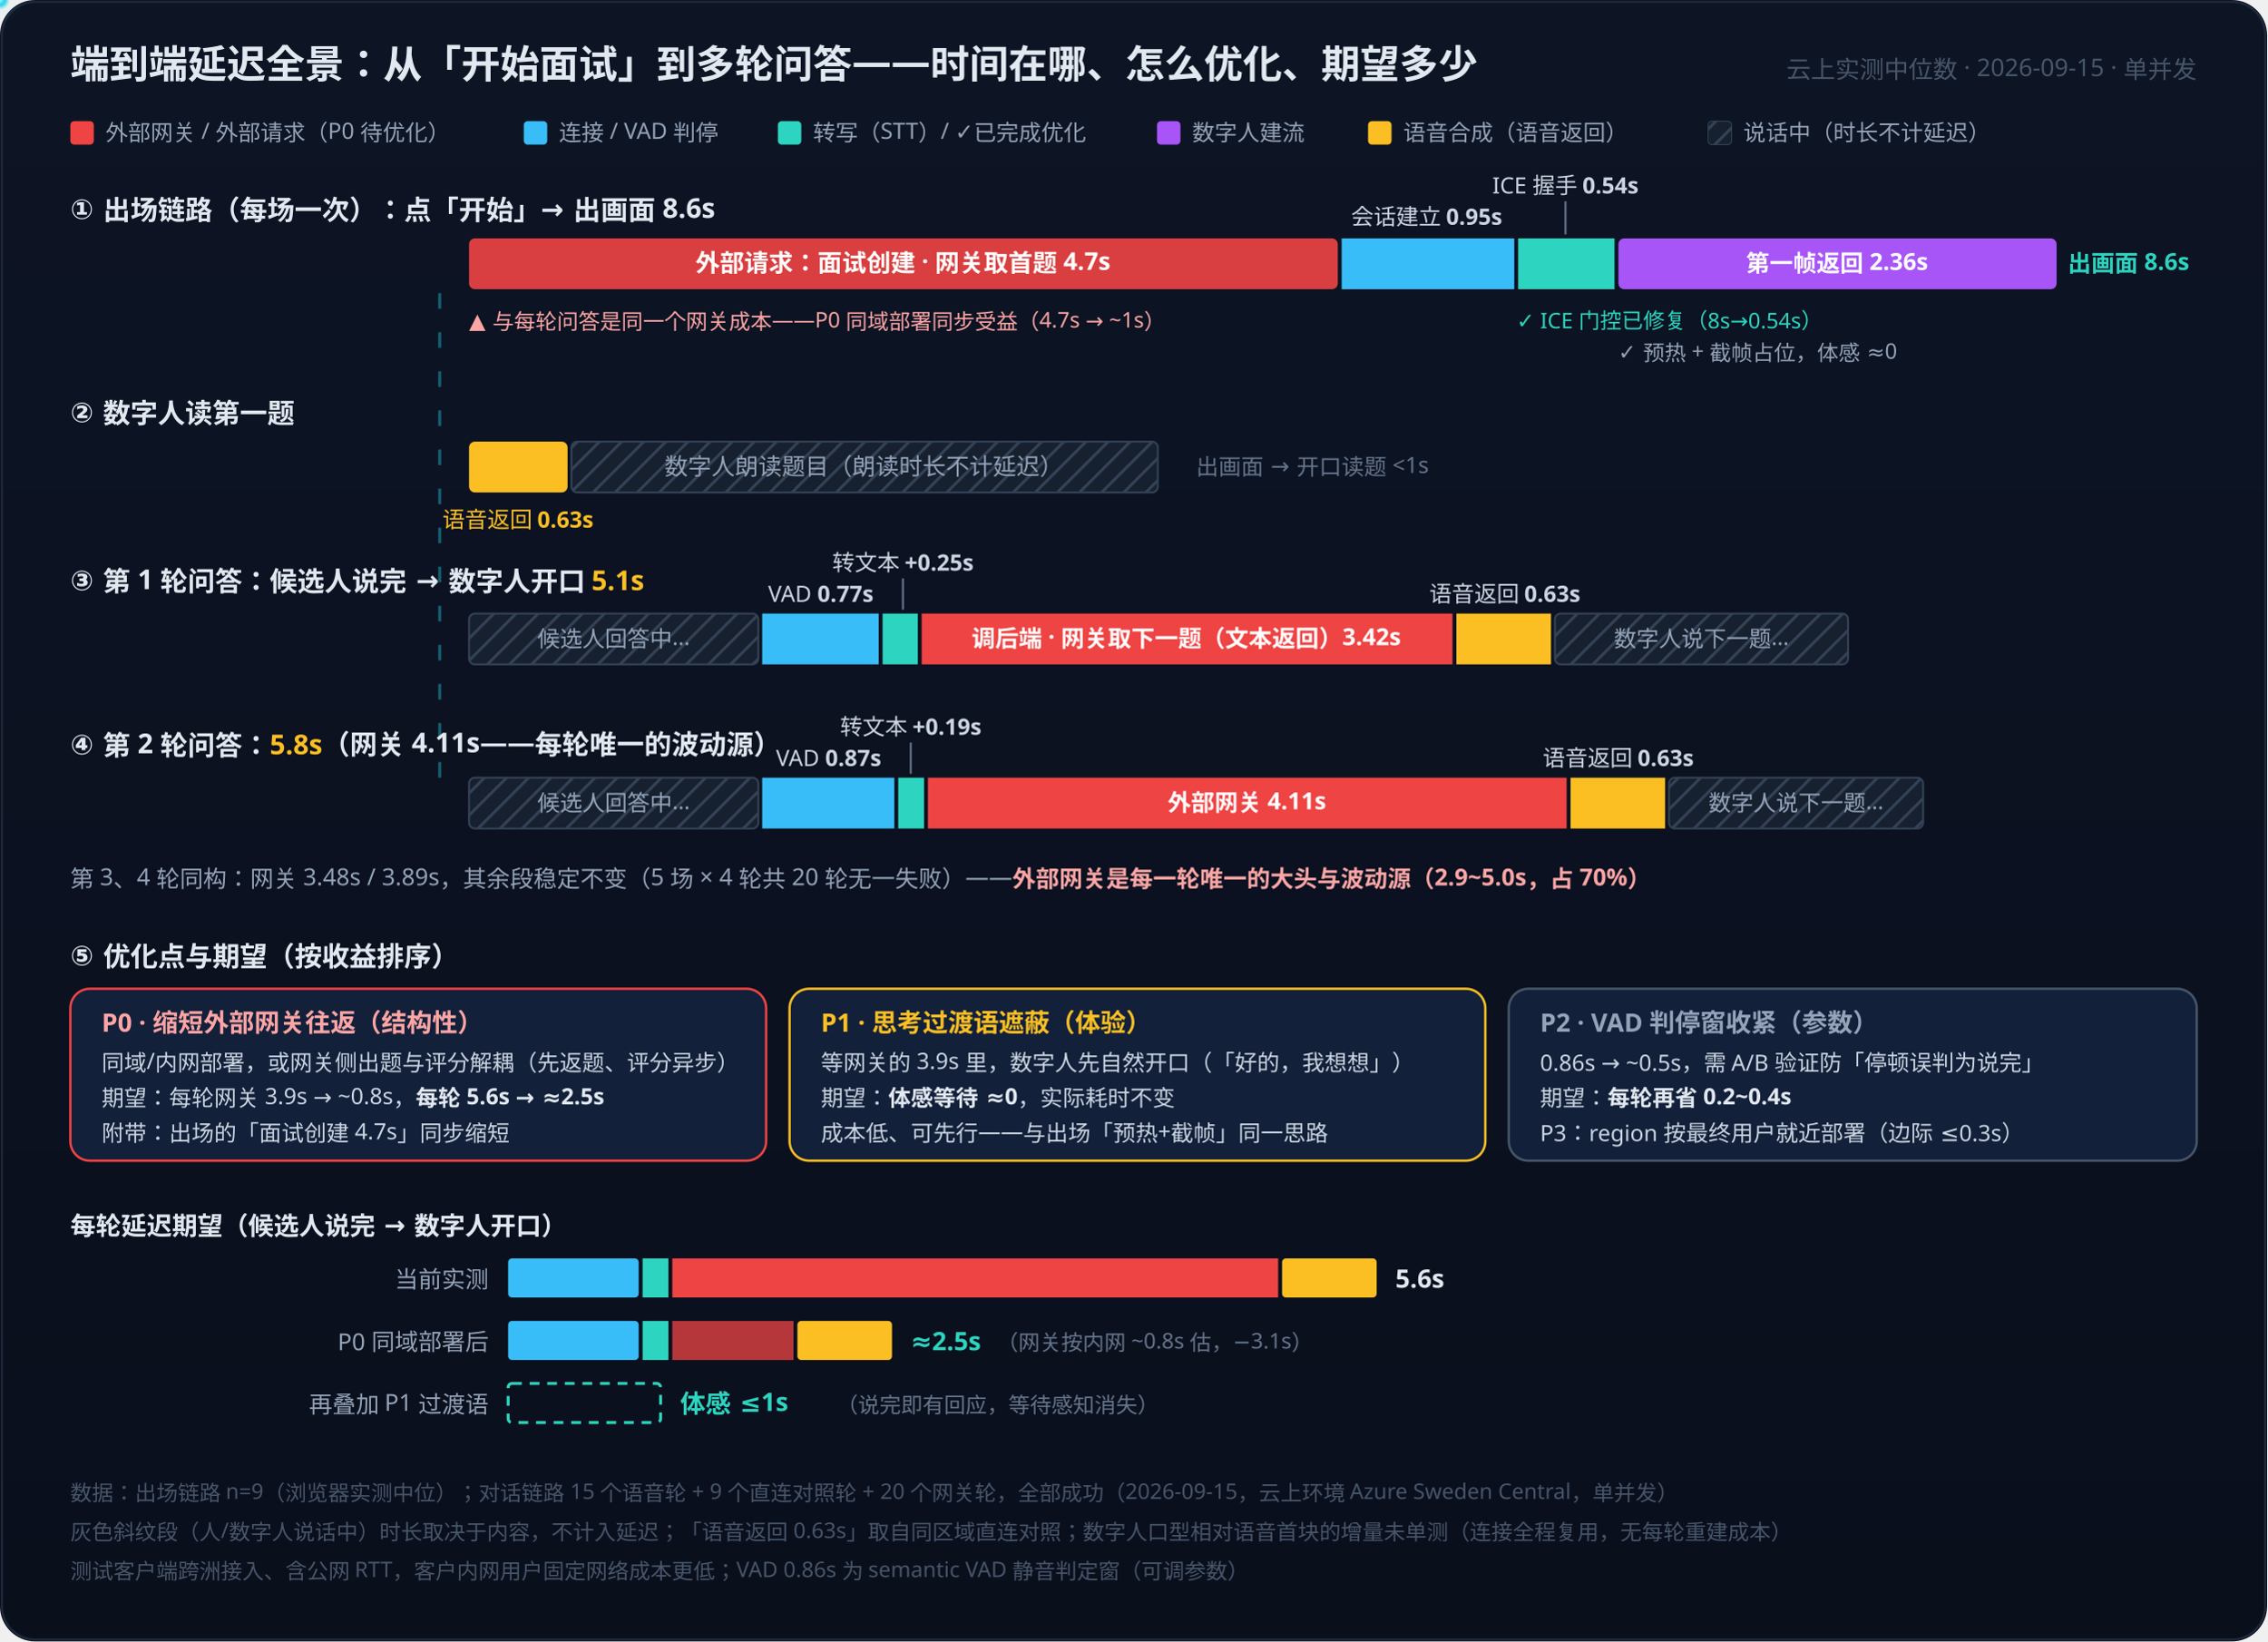
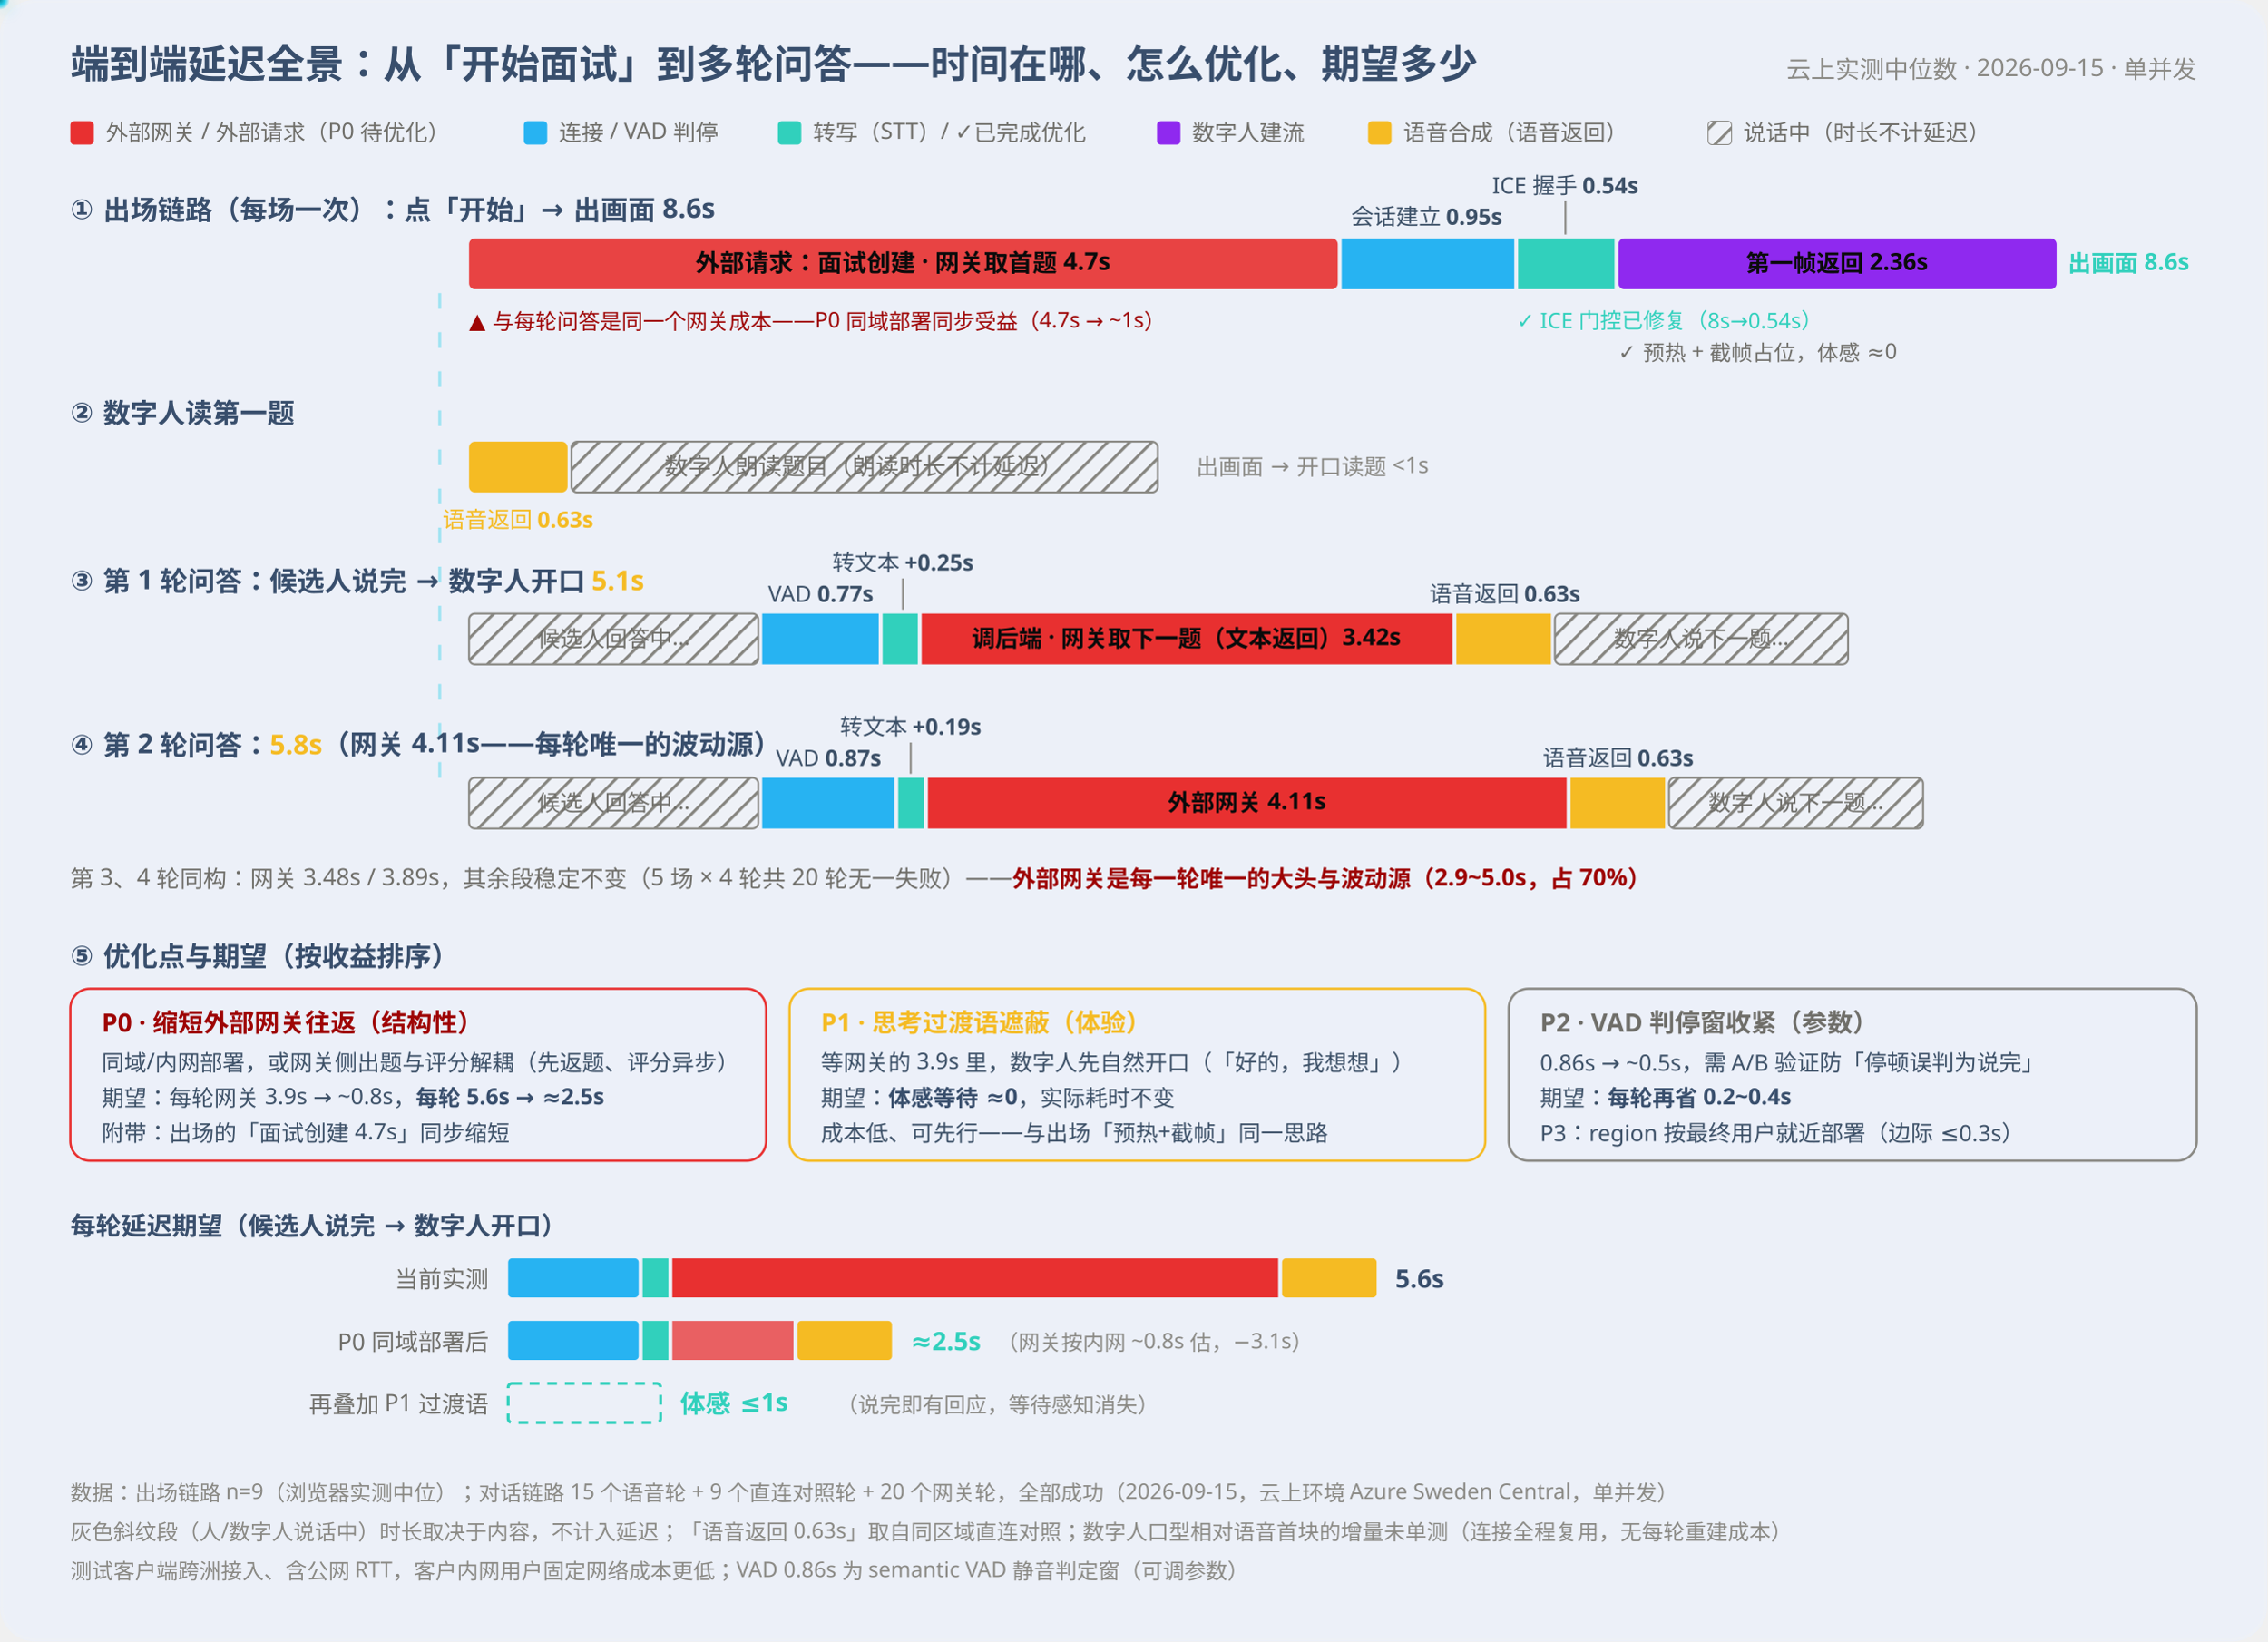
<svg xmlns="http://www.w3.org/2000/svg" width="1160" height="840" viewBox="0 0 1160 840" font-family="PingFang SC, Hiragino Sans GB, Microsoft YaHei, sans-serif">
  <defs>
    <linearGradient id="jbg" x1="0" y1="0" x2="0" y2="1">
-       <stop offset="0" stop-color="#0d1424" />
-       <stop offset="1" stop-color="#0a0f1c" />
+       <stop offset="0" stop-color="#ecf0f8" />
+       <stop offset="1" stop-color="#ecf0f8" />
    </linearGradient>
    <radialGradient id="jparticle" cx="0.5" cy="0.5" r="0.5">
-       <stop offset="0" stop-color="#a5f3fc" />
-       <stop offset="0.5" stop-color="#22d3ee" />
-       <stop offset="1" stop-color="#22d3ee" stop-opacity="0" />
+       <stop offset="0" stop-color="#058e9e" />
+       <stop offset="0.5" stop-color="#27cfe9" />
+       <stop offset="1" stop-color="#27cfe9" stop-opacity="0" />
    </radialGradient>
    <filter id="jglow" x="-80%" y="-80%" width="260%" height="260%">
      <feGaussianBlur stdDeviation="4" result="b" />
      <feMerge>
        <feMergeNode in="b" />
        <feMergeNode in="SourceGraphic" />
      </feMerge>
    </filter>
    <pattern id="jhatch" width="8" height="8" patternTransform="rotate(45)" patternUnits="userSpaceOnUse">
-       <rect width="8" height="8" fill="#16202f" />
-       <line x1="0" y1="0" x2="0" y2="8" stroke="#334155" stroke-width="3" />
+       <rect width="8" height="8" fill="#eef1f7" />
+       <line x1="0" y1="0" x2="0" y2="8" stroke="#8a8984" stroke-width="3" />
    </pattern>
  </defs>
  <style>
    @keyframes jPulse { 0%,100% { opacity: 0.95; } 50% { opacity: 0.55; } }
    @keyframes jFlow { to { stroke-dashoffset: -48; } }
    @keyframes jBreathe { 0%,100% { opacity: 1; } 50% { opacity: 0.6; } }
    .j-hot   { animation: jPulse 1.9s ease-in-out infinite; }
    .j-flow  { stroke-dasharray: 8 12; animation: jFlow 1.3s linear infinite; }
    .j-soft  { animation: jBreathe 2.6s ease-in-out infinite; }
  </style>
  <rect width="1160" height="840" rx="18" fill="url(#jbg)" />
-   <rect x="1" y="1" width="1158" height="838" rx="17" fill="none" stroke="#1e293b" stroke-width="1" />
-   <text x="36" y="40" font-size="20" font-weight="700" fill="#e2e8f0">端到端延迟全景：从「开始面试」到多轮问答——时间在哪、怎么优化、期望多少</text>
-   <text x="1124" y="40" font-size="12.5" fill="#475569" text-anchor="end">云上实测中位数 · 2026-09-15 · 单并发</text>
-   <g font-size="11.5" fill="#94a3b8">
-     <rect x="36" y="62" width="12" height="12" rx="2" fill="#ef4444" />
+   <rect x="1" y="1" width="1158" height="838" rx="17" fill="none" stroke="#eef1f6" stroke-width="1" />
+   <text x="36" y="40" font-size="20" font-weight="700" fill="#384e6c">端到端延迟全景：从「开始面试」到多轮问答——时间在哪、怎么优化、期望多少</text>
+   <text x="1124" y="40" font-size="12.5" fill="#8a8984" text-anchor="end">云上实测中位数 · 2026-09-15 · 单并发</text>
+   <g font-size="11.5" fill="#6f6e69">
+     <rect x="36" y="62" width="12" height="12" rx="2" fill="#e83030" />
    <text x="54" y="72">外部网关 / 外部请求（P0 待优化）</text>
-     <rect x="268" y="62" width="12" height="12" rx="2" fill="#38bdf8" />
+     <rect x="268" y="62" width="12" height="12" rx="2" fill="#27b3f2" />
    <text x="286" y="72">连接 / VAD 判停</text>
-     <rect x="398" y="62" width="12" height="12" rx="2" fill="#2dd4bf" />
+     <rect x="398" y="62" width="12" height="12" rx="2" fill="#31d0bc" />
    <text x="416" y="72">转写（STT）/ ✓已完成优化</text>
-     <rect x="592" y="62" width="12" height="12" rx="2" fill="#a855f7" />
+     <rect x="592" y="62" width="12" height="12" rx="2" fill="#8f29ef" />
    <text x="610" y="72">数字人建流</text>
-     <rect x="700" y="62" width="12" height="12" rx="2" fill="#fbbf24" />
+     <rect x="700" y="62" width="12" height="12" rx="2" fill="#f5bb23" />
    <text x="718" y="72">语音合成（语音返回）</text>
-     <rect x="874" y="62" width="12" height="12" rx="2" fill="url(#jhatch)" stroke="#334155" stroke-width="0.5" />
+     <rect x="874" y="62" width="12" height="12" rx="2" fill="url(#jhatch)" stroke="#8a8984" stroke-width="0.5" />
    <text x="892" y="72">说话中（时长不计延迟）</text>
  </g>
-   <line x1="225" y1="150" x2="225" y2="400" stroke="#22d3ee" stroke-width="1.5" opacity="0.4" class="j-flow" />
-   <text x="36" y="112" font-size="14" font-weight="700" fill="#e2e8f0">① 出场链路（每场一次）：点「开始」→ 出画面 8.6s</text>
-   <g font-size="11.5" fill="#cbd5e1">
+   <line x1="225" y1="150" x2="225" y2="400" stroke="#27cfe9" stroke-width="1.5" opacity="0.4" class="j-flow" />
+   <text x="36" y="112" font-size="14" font-weight="700" fill="#384e6c">① 出场链路（每场一次）：点「开始」→ 出画面 8.6s</text>
+   <g font-size="11.5" fill="#3c5067">
    <text x="730" y="115" text-anchor="middle">会话建立 <tspan font-weight="700">0.95s</tspan>
    </text>
    <text x="801" y="99" text-anchor="middle">ICE 握手 <tspan font-weight="700">0.54s</tspan>
    </text>
  </g>
-   <line x1="801" y1="103" x2="801" y2="120" stroke="#64748b" stroke-width="1" />
-   <rect x="240" y="122" width="444.5" height="26" rx="3" fill="#ef4444" opacity="0.9" />
-   <rect x="686.5" y="122" width="88.3" height="26" fill="#38bdf8" />
-   <rect x="776.8" y="122" width="49.3" height="26" fill="#2dd4bf" />
-   <rect x="828.1" y="122" width="224.2" height="26" rx="3" fill="#a855f7" />
-   <text x="462" y="139" text-anchor="middle" font-size="12.5" font-weight="700" fill="#ffffff">外部请求：面试创建 · 网关取首题 4.7s</text>
-   <text x="940" y="139" text-anchor="middle" font-size="12" font-weight="700" fill="#ffffff">第一帧返回 2.36s</text>
-   <text x="1058" y="139" font-size="12" font-weight="700" fill="#2dd4bf">出画面 8.6s</text>
+   <line x1="801" y1="103" x2="801" y2="120" stroke="#8a8984" stroke-width="1" />
+   <rect x="240" y="122" width="444.5" height="26" rx="3" fill="#e83030" opacity="0.9" />
+   <rect x="686.5" y="122" width="88.3" height="26" fill="#27b3f2" />
+   <rect x="776.8" y="122" width="49.3" height="26" fill="#31d0bc" />
+   <rect x="828.1" y="122" width="224.2" height="26" rx="3" fill="#8f29ef" />
+   <text x="462" y="139" text-anchor="middle" font-size="12.5" font-weight="700" fill="#0b0b0b">外部请求：面试创建 · 网关取首题 4.7s</text>
+   <text x="940" y="139" text-anchor="middle" font-size="12" font-weight="700" fill="#0b0b0b">第一帧返回 2.36s</text>
+   <text x="1058" y="139" font-size="12" font-weight="700" fill="#31d0bc">出画面 8.6s</text>
  <g font-size="11">
-     <text x="240" y="168" fill="#fca5a5">▲ 与每轮问答是同一个网关成本——P0 同域部署同步受益（4.7s → ~1s）</text>
-     <text x="776" y="168" fill="#2dd4bf">✓ ICE 门控已修复（8s→0.54s）</text>
-     <text x="828" y="184" fill="#94a3b8">✓ 预热 + 截帧占位，体感 ≈0</text>
+     <text x="240" y="168" fill="#9e0505">▲ 与每轮问答是同一个网关成本——P0 同域部署同步受益（4.7s → ~1s）</text>
+     <text x="776" y="168" fill="#31d0bc">✓ ICE 门控已修复（8s→0.54s）</text>
+     <text x="828" y="184" fill="#6f6e69">✓ 预热 + 截帧占位，体感 ≈0</text>
  </g>
-   <text x="36" y="216" font-size="14" font-weight="700" fill="#e2e8f0">② 数字人读第一题</text>
-   <rect x="240" y="226" width="50.4" height="26" rx="3" fill="#fbbf24" />
-   <rect x="292.4" y="226" width="300" height="26" rx="3" fill="url(#jhatch)" stroke="#334155" stroke-width="1" />
-   <text x="442" y="243" text-anchor="middle" font-size="12" fill="#94a3b8">数字人朗读题目（朗读时长不计延迟）</text>
-   <text x="265" y="270" text-anchor="middle" font-size="11.5" fill="#fbbf24">语音返回 <tspan font-weight="700">0.63s</tspan>
+   <text x="36" y="216" font-size="14" font-weight="700" fill="#384e6c">② 数字人读第一题</text>
+   <rect x="240" y="226" width="50.4" height="26" rx="3" fill="#f5bb23" />
+   <rect x="292.4" y="226" width="300" height="26" rx="3" fill="url(#jhatch)" stroke="#8a8984" stroke-width="1" />
+   <text x="442" y="243" text-anchor="middle" font-size="12" fill="#6f6e69">数字人朗读题目（朗读时长不计延迟）</text>
+   <text x="265" y="270" text-anchor="middle" font-size="11.5" fill="#f5bb23">语音返回 <tspan font-weight="700">0.63s</tspan>
  </text>
-   <text x="612" y="243" font-size="11.5" fill="#64748b">出画面 → 开口读题 &lt;1s</text>
-   <text x="36" y="302" font-size="14" font-weight="700" fill="#e2e8f0">③ 第 1 轮问答：候选人说完 → 数字人开口 <tspan fill="#fbbf24">5.1s</tspan>
+   <text x="612" y="243" font-size="11.5" fill="#8a8984">出画面 → 开口读题 &lt;1s</text>
+   <text x="36" y="302" font-size="14" font-weight="700" fill="#384e6c">③ 第 1 轮问答：候选人说完 → 数字人开口 <tspan fill="#f5bb23">5.1s</tspan>
  </text>
-   <g font-size="11.5" fill="#cbd5e1">
+   <g font-size="11.5" fill="#3c5067">
    <text x="420" y="308" text-anchor="middle">VAD <tspan font-weight="700">0.77s</tspan>
    </text>
    <text x="462" y="292" text-anchor="middle">转文本 <tspan font-weight="700">+0.25s</tspan>
    </text>
    <text x="770" y="308" text-anchor="middle">语音返回 <tspan font-weight="700">0.63s</tspan>
    </text>
  </g>
-   <line x1="462" y1="296" x2="462" y2="312" stroke="#64748b" stroke-width="1" />
-   <rect x="240" y="314" width="148" height="26" rx="3" fill="url(#jhatch)" stroke="#334155" stroke-width="1" />
-   <text x="314" y="331" text-anchor="middle" font-size="11.5" fill="#94a3b8">候选人回答中…</text>
-   <rect x="390" y="314" width="59.6" height="26" fill="#38bdf8" />
-   <rect x="451.6" y="314" width="18" height="26" fill="#2dd4bf" />
-   <rect x="471.6" y="314" width="271.6" height="26" fill="#ef4444" class="j-hot" />
-   <rect x="745.2" y="314" width="48.4" height="26" fill="#fbbf24" />
-   <rect x="795.6" y="314" width="150" height="26" rx="3" fill="url(#jhatch)" stroke="#334155" stroke-width="1" />
-   <text x="607" y="331" text-anchor="middle" font-size="12" font-weight="700" fill="#ffffff">调后端 · 网关取下一题（文本返回）3.42s</text>
-   <text x="870.6" y="331" text-anchor="middle" font-size="11.5" fill="#94a3b8">数字人说下一题…</text>
+   <line x1="462" y1="296" x2="462" y2="312" stroke="#8a8984" stroke-width="1" />
+   <rect x="240" y="314" width="148" height="26" rx="3" fill="url(#jhatch)" stroke="#8a8984" stroke-width="1" />
+   <text x="314" y="331" text-anchor="middle" font-size="11.5" fill="#6f6e69">候选人回答中…</text>
+   <rect x="390" y="314" width="59.6" height="26" fill="#27b3f2" />
+   <rect x="451.6" y="314" width="18" height="26" fill="#31d0bc" />
+   <rect x="471.6" y="314" width="271.6" height="26" fill="#e83030" class="j-hot" />
+   <rect x="745.2" y="314" width="48.4" height="26" fill="#f5bb23" />
+   <rect x="795.6" y="314" width="150" height="26" rx="3" fill="url(#jhatch)" stroke="#8a8984" stroke-width="1" />
+   <text x="607" y="331" text-anchor="middle" font-size="12" font-weight="700" fill="#0b0b0b">调后端 · 网关取下一题（文本返回）3.42s</text>
+   <text x="870.6" y="331" text-anchor="middle" font-size="11.5" fill="#6f6e69">数字人说下一题…</text>
  <circle r="5" fill="url(#jparticle)" filter="url(#jglow)">
    <animateMotion dur="2.8s" repeatCount="indefinite" path="M 390 327 L 794 327" />
  </circle>
-   <text x="36" y="386" font-size="14" font-weight="700" fill="#e2e8f0">④ 第 2 轮问答：<tspan fill="#fbbf24">5.8s</tspan>（网关 4.11s——每轮唯一的波动源）</text>
-   <g font-size="11.5" fill="#cbd5e1">
+   <text x="36" y="386" font-size="14" font-weight="700" fill="#384e6c">④ 第 2 轮问答：<tspan fill="#f5bb23">5.8s</tspan>（网关 4.11s——每轮唯一的波动源）</text>
+   <g font-size="11.5" fill="#3c5067">
    <text x="424" y="392" text-anchor="middle">VAD <tspan font-weight="700">0.87s</tspan>
    </text>
    <text x="466" y="376" text-anchor="middle">转文本 <tspan font-weight="700">+0.19s</tspan>
    </text>
    <text x="828" y="392" text-anchor="middle">语音返回 <tspan font-weight="700">0.63s</tspan>
    </text>
  </g>
-   <line x1="466" y1="380" x2="466" y2="396" stroke="#64748b" stroke-width="1" />
-   <rect x="240" y="398" width="148" height="26" rx="3" fill="url(#jhatch)" stroke="#334155" stroke-width="1" />
-   <text x="314" y="415" text-anchor="middle" font-size="11.5" fill="#94a3b8">候选人回答中…</text>
-   <rect x="390" y="398" width="67.6" height="26" fill="#38bdf8" />
-   <rect x="459.6" y="398" width="13.2" height="26" fill="#2dd4bf" />
-   <rect x="474.8" y="398" width="326.8" height="26" fill="#ef4444" class="j-hot" />
-   <rect x="803.6" y="398" width="48.4" height="26" fill="#fbbf24" />
-   <rect x="854" y="398" width="130" height="26" rx="3" fill="url(#jhatch)" stroke="#334155" stroke-width="1" />
-   <text x="638" y="415" text-anchor="middle" font-size="12" font-weight="700" fill="#ffffff">外部网关 4.11s</text>
-   <text x="919" y="415" text-anchor="middle" font-size="11.5" fill="#94a3b8">数字人说下一题…</text>
-   <text x="36" y="454" font-size="12" fill="#94a3b8">第 3、4 轮同构：网关 3.48s / 3.89s，其余段稳定不变（5 场 × 4 轮共 20 轮无一失败）——<tspan fill="#fca5a5" font-weight="700">外部网关是每一轮唯一的大头与波动源（2.9~5.0s，占 70%）</tspan>
+   <line x1="466" y1="380" x2="466" y2="396" stroke="#8a8984" stroke-width="1" />
+   <rect x="240" y="398" width="148" height="26" rx="3" fill="url(#jhatch)" stroke="#8a8984" stroke-width="1" />
+   <text x="314" y="415" text-anchor="middle" font-size="11.5" fill="#6f6e69">候选人回答中…</text>
+   <rect x="390" y="398" width="67.6" height="26" fill="#27b3f2" />
+   <rect x="459.6" y="398" width="13.2" height="26" fill="#31d0bc" />
+   <rect x="474.8" y="398" width="326.8" height="26" fill="#e83030" class="j-hot" />
+   <rect x="803.6" y="398" width="48.4" height="26" fill="#f5bb23" />
+   <rect x="854" y="398" width="130" height="26" rx="3" fill="url(#jhatch)" stroke="#8a8984" stroke-width="1" />
+   <text x="638" y="415" text-anchor="middle" font-size="12" font-weight="700" fill="#0b0b0b">外部网关 4.11s</text>
+   <text x="919" y="415" text-anchor="middle" font-size="11.5" fill="#6f6e69">数字人说下一题…</text>
+   <text x="36" y="454" font-size="12" fill="#6f6e69">第 3、4 轮同构：网关 3.48s / 3.89s，其余段稳定不变（5 场 × 4 轮共 20 轮无一失败）——<tspan fill="#9e0505" font-weight="700">外部网关是每一轮唯一的大头与波动源（2.9~5.0s，占 70%）</tspan>
  </text>
-   <text x="36" y="494" font-size="14" font-weight="700" fill="#e2e8f0">⑤ 优化点与期望（按收益排序）</text>
+   <text x="36" y="494" font-size="14" font-weight="700" fill="#384e6c">⑤ 优化点与期望（按收益排序）</text>
  <g class="j-soft">
-     <rect x="36" y="506" width="356" height="88" rx="10" fill="#12203a" stroke="#ef4444" stroke-width="1.2" />
+     <rect x="36" y="506" width="356" height="88" rx="10" fill="#ecf0f9" stroke="#e83030" stroke-width="1.2" />
  </g>
-   <text x="52" y="528" font-size="13" font-weight="700" fill="#fca5a5">P0 · 缩短外部网关往返（结构性）</text>
-   <g font-size="11.5" fill="#cbd5e1">
+   <text x="52" y="528" font-size="13" font-weight="700" fill="#9e0505">P0 · 缩短外部网关往返（结构性）</text>
+   <g font-size="11.5" fill="#3c5067">
    <text x="52" y="548">同域/内网部署，或网关侧出题与评分解耦（先返题、评分异步）</text>
-     <text x="52" y="566">期望：每轮网关 3.9s → ~0.8s，<tspan font-weight="700" fill="#e2e8f0">每轮 5.6s → ≈2.5s</tspan>
+     <text x="52" y="566">期望：每轮网关 3.9s → ~0.8s，<tspan font-weight="700" fill="#384e6c">每轮 5.6s → ≈2.5s</tspan>
    </text>
    <text x="52" y="584">附带：出场的「面试创建 4.7s」同步缩短</text>
  </g>
-   <rect x="404" y="506" width="356" height="88" rx="10" fill="#12203a" stroke="#fbbf24" stroke-width="1.2" />
-   <text x="420" y="528" font-size="13" font-weight="700" fill="#fbbf24">P1 · 思考过渡语遮蔽（体验）</text>
-   <g font-size="11.5" fill="#cbd5e1">
+   <rect x="404" y="506" width="356" height="88" rx="10" fill="#ecf0f9" stroke="#f5bb23" stroke-width="1.2" />
+   <text x="420" y="528" font-size="13" font-weight="700" fill="#f5bb23">P1 · 思考过渡语遮蔽（体验）</text>
+   <g font-size="11.5" fill="#3c5067">
    <text x="420" y="548">等网关的 3.9s 里，数字人先自然开口（「好的，我想想」）</text>
-     <text x="420" y="566">期望：<tspan font-weight="700" fill="#e2e8f0">体感等待 ≈0</tspan>，实际耗时不变</text>
+     <text x="420" y="566">期望：<tspan font-weight="700" fill="#384e6c">体感等待 ≈0</tspan>，实际耗时不变</text>
    <text x="420" y="584">成本低、可先行——与出场「预热+截帧」同一思路</text>
  </g>
-   <rect x="772" y="506" width="352" height="88" rx="10" fill="#12203a" stroke="#475569" stroke-width="1.2" />
-   <text x="788" y="528" font-size="13" font-weight="700" fill="#94a3b8">P2 · VAD 判停窗收紧（参数）</text>
-   <g font-size="11.5" fill="#cbd5e1">
+   <rect x="772" y="506" width="352" height="88" rx="10" fill="#ecf0f9" stroke="#8a8984" stroke-width="1.2" />
+   <text x="788" y="528" font-size="13" font-weight="700" fill="#6f6e69">P2 · VAD 判停窗收紧（参数）</text>
+   <g font-size="11.5" fill="#3c5067">
    <text x="788" y="548">0.86s → ~0.5s，需 A/B 验证防「停顿误判为说完」</text>
-     <text x="788" y="566">期望：<tspan font-weight="700" fill="#e2e8f0">每轮再省 0.2~0.4s</tspan>
+     <text x="788" y="566">期望：<tspan font-weight="700" fill="#384e6c">每轮再省 0.2~0.4s</tspan>
    </text>
    <text x="788" y="584">P3：region 按最终用户就近部署（边际 ≤0.3s）</text>
  </g>
-   <text x="36" y="632" font-size="13" font-weight="700" fill="#e2e8f0">每轮延迟期望（候选人说完 → 数字人开口）</text>
-   <text x="250" y="659" font-size="12" fill="#94a3b8" text-anchor="end">当前实测</text>
-   <rect x="260" y="644" width="66.8" height="20" rx="2" fill="#38bdf8" />
-   <rect x="328.8" y="644" width="13.2" height="20" fill="#2dd4bf" />
-   <rect x="344" y="644" width="310" height="20" fill="#ef4444" />
-   <rect x="656" y="644" width="48.4" height="20" rx="2" fill="#fbbf24" />
-   <text x="714" y="659" font-size="13" font-weight="700" fill="#e2e8f0">5.6s</text>
-   <text x="250" y="691" font-size="12" fill="#94a3b8" text-anchor="end">P0 同域部署后</text>
-   <rect x="260" y="676" width="66.8" height="20" rx="2" fill="#38bdf8" />
-   <rect x="328.8" y="676" width="13.2" height="20" fill="#2dd4bf" />
-   <rect x="344" y="676" width="62" height="20" fill="#ef4444" opacity="0.75" />
-   <rect x="408" y="676" width="48.4" height="20" rx="2" fill="#fbbf24" />
-   <text x="466" y="691" font-size="13" font-weight="700" fill="#2dd4bf">≈2.5s</text>
-   <text x="510" y="691" font-size="11" fill="#64748b">（网关按内网 ~0.8s 估，−3.1s）</text>
-   <text x="250" y="723" font-size="12" fill="#94a3b8" text-anchor="end">再叠加 P1 过渡语</text>
-   <rect x="260" y="708" width="78" height="20" rx="2" fill="none" stroke="#2dd4bf" stroke-width="1.5" stroke-dasharray="5 4" class="j-soft" />
-   <text x="348" y="723" font-size="13" font-weight="700" fill="#2dd4bf">体感 ≤1s</text>
-   <text x="428" y="723" font-size="11" fill="#64748b">（说完即有回应，等待感知消失）</text>
-   <g font-size="11" fill="#475569">
+   <text x="36" y="632" font-size="13" font-weight="700" fill="#384e6c">每轮延迟期望（候选人说完 → 数字人开口）</text>
+   <text x="250" y="659" font-size="12" fill="#6f6e69" text-anchor="end">当前实测</text>
+   <rect x="260" y="644" width="66.8" height="20" rx="2" fill="#27b3f2" />
+   <rect x="328.8" y="644" width="13.2" height="20" fill="#31d0bc" />
+   <rect x="344" y="644" width="310" height="20" fill="#e83030" />
+   <rect x="656" y="644" width="48.4" height="20" rx="2" fill="#f5bb23" />
+   <text x="714" y="659" font-size="13" font-weight="700" fill="#384e6c">5.6s</text>
+   <text x="250" y="691" font-size="12" fill="#6f6e69" text-anchor="end">P0 同域部署后</text>
+   <rect x="260" y="676" width="66.8" height="20" rx="2" fill="#27b3f2" />
+   <rect x="328.8" y="676" width="13.2" height="20" fill="#31d0bc" />
+   <rect x="344" y="676" width="62" height="20" fill="#e83030" opacity="0.75" />
+   <rect x="408" y="676" width="48.4" height="20" rx="2" fill="#f5bb23" />
+   <text x="466" y="691" font-size="13" font-weight="700" fill="#31d0bc">≈2.5s</text>
+   <text x="510" y="691" font-size="11" fill="#8a8984">（网关按内网 ~0.8s 估，−3.1s）</text>
+   <text x="250" y="723" font-size="12" fill="#6f6e69" text-anchor="end">再叠加 P1 过渡语</text>
+   <rect x="260" y="708" width="78" height="20" rx="2" fill="none" stroke="#31d0bc" stroke-width="1.5" stroke-dasharray="5 4" class="j-soft" />
+   <text x="348" y="723" font-size="13" font-weight="700" fill="#31d0bc">体感 ≤1s</text>
+   <text x="428" y="723" font-size="11" fill="#8a8984">（说完即有回应，等待感知消失）</text>
+   <g font-size="11" fill="#8a8984">
    <text x="36" y="768">数据：出场链路 n=9（浏览器实测中位）；对话链路 15 个语音轮 + 9 个直连对照轮 + 20 个网关轮，全部成功（2026-09-15，云上环境 Azure Sweden Central，单并发）</text>
    <text x="36" y="788">灰色斜纹段（人/数字人说话中）时长取决于内容，不计入延迟；「语音返回 0.63s」取自同区域直连对照；数字人口型相对语音首块的增量未单测（连接全程复用，无每轮重建成本）</text>
    <text x="36" y="808">测试客户端跨洲接入、含公网 RTT，客户内网用户固定网络成本更低；VAD 0.86s 为 semantic VAD 静音判定窗（可调参数）</text>
  </g>
</svg>
